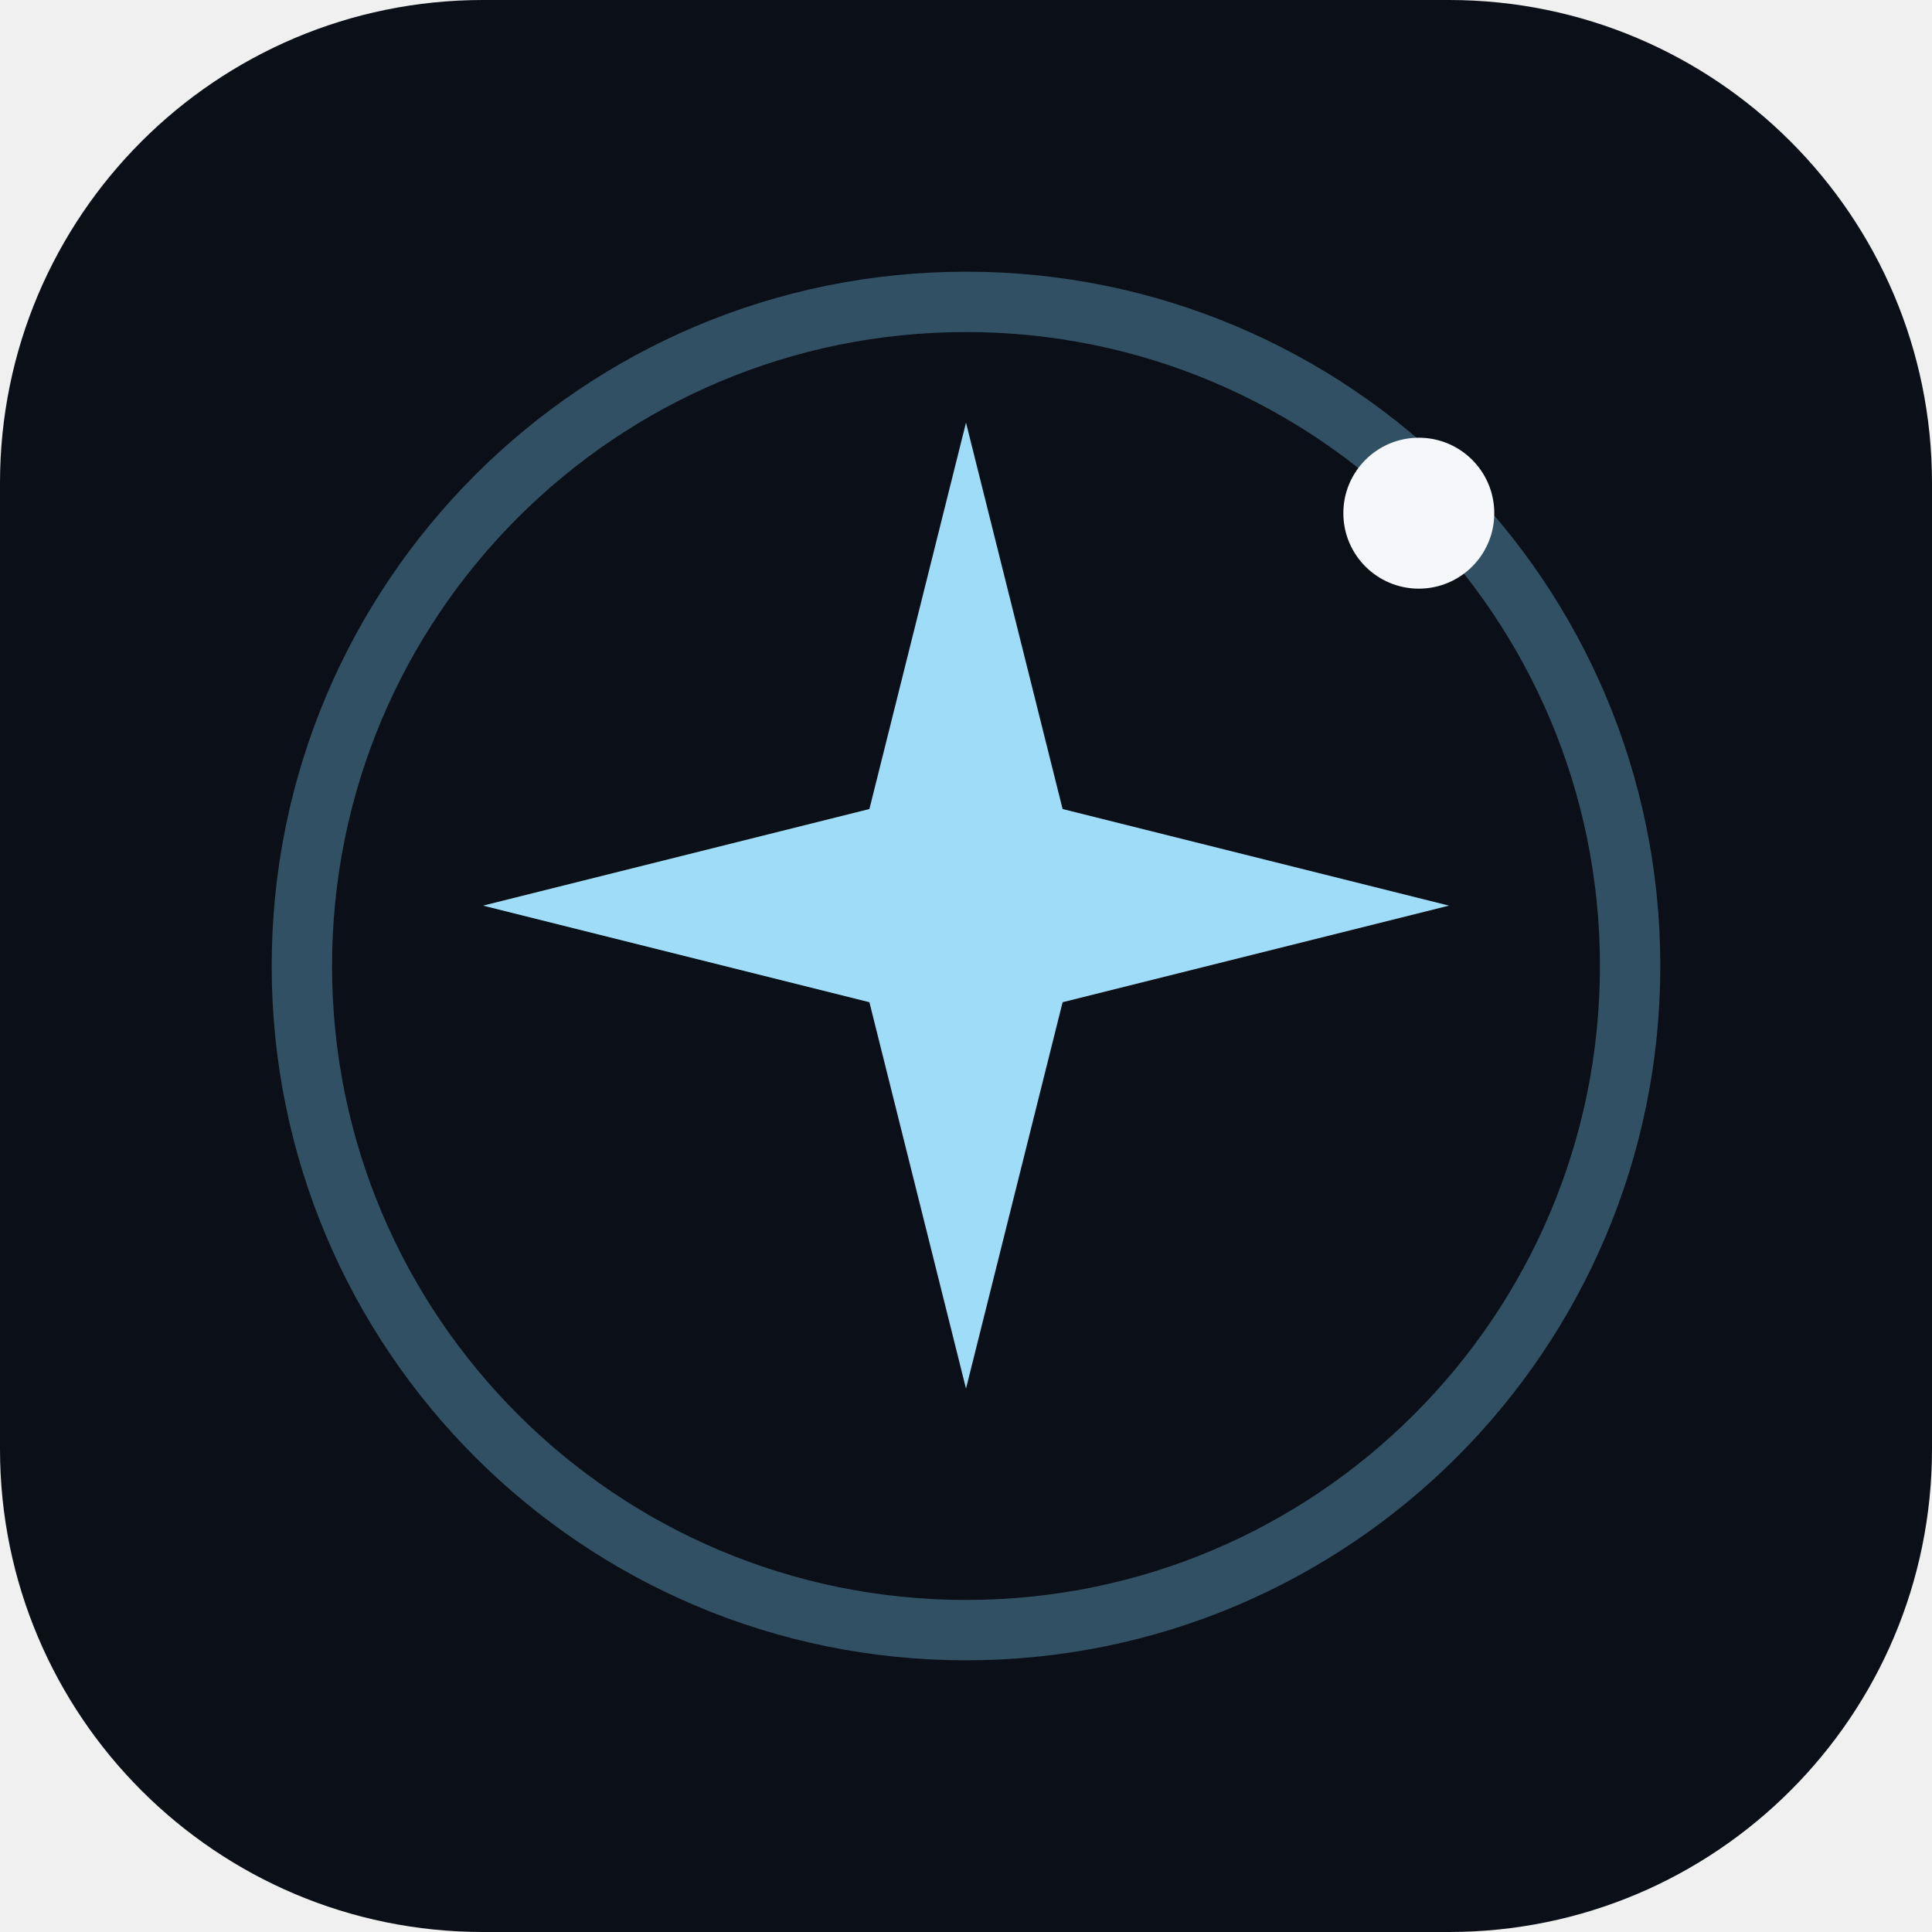
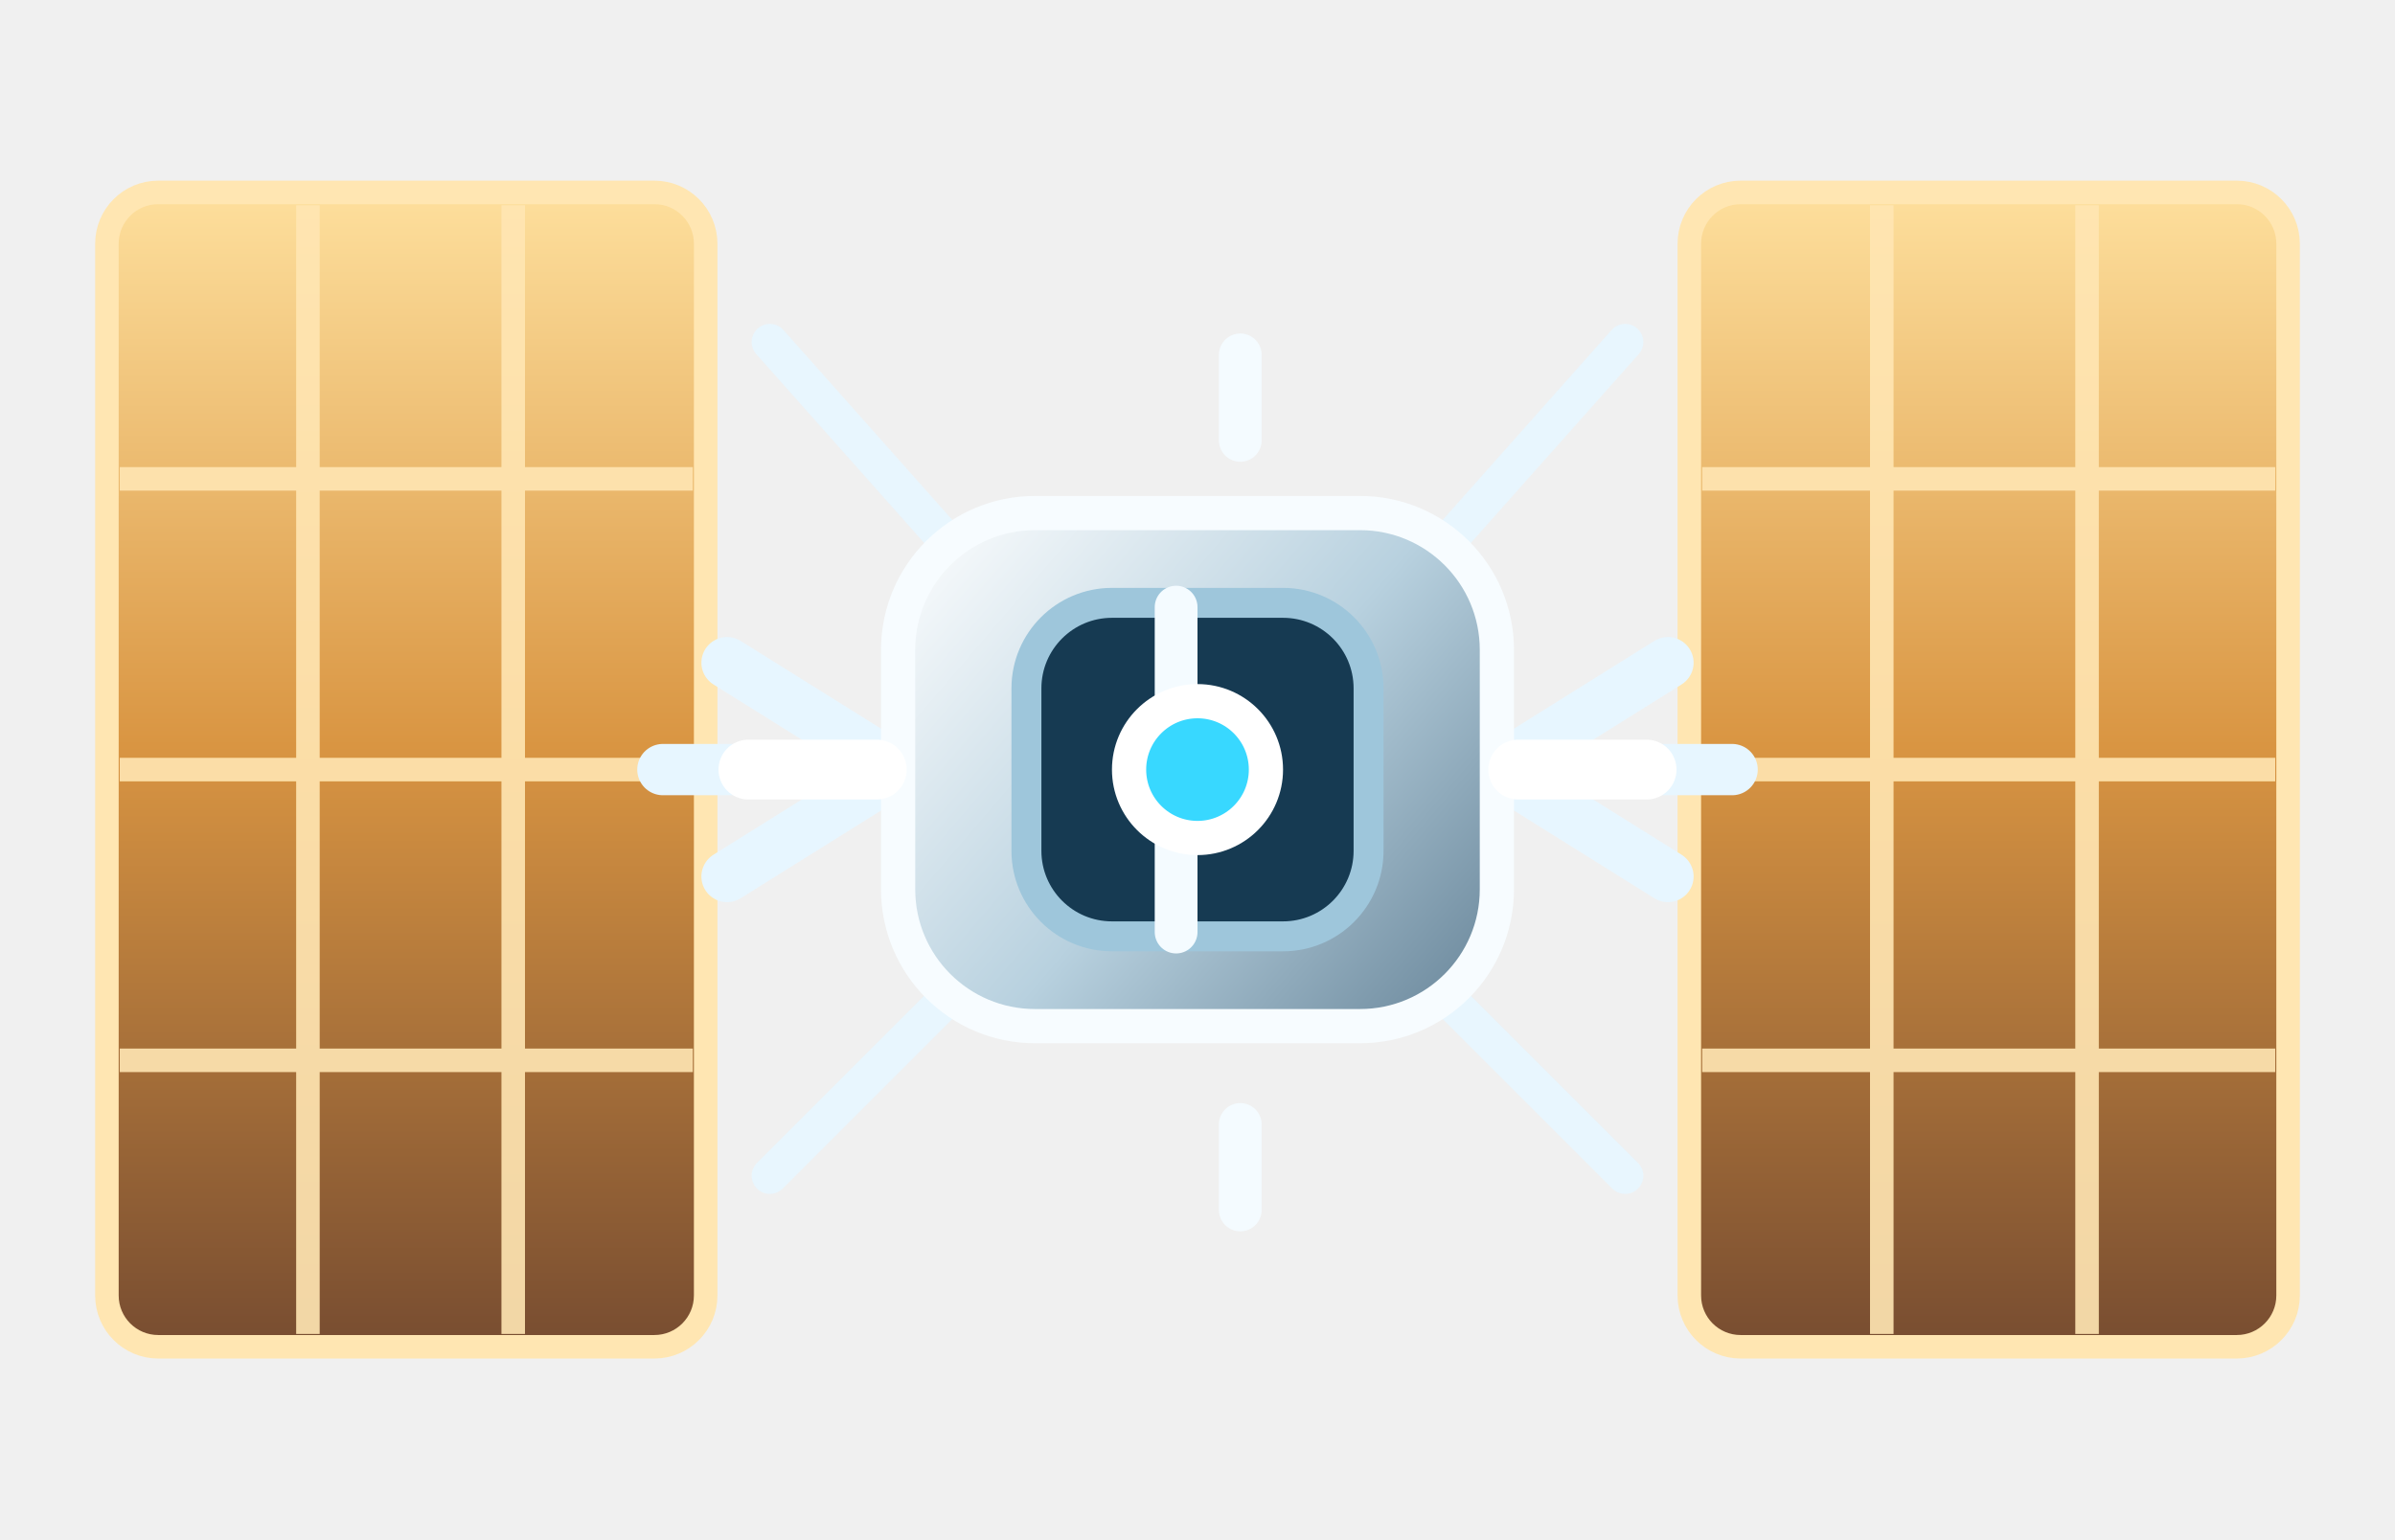
- <svg xmlns="http://www.w3.org/2000/svg" viewBox="0 0 64 64">
-   <rect width="64" height="64" rx="16" fill="#0b0f17" />
-   <circle cx="32" cy="32" r="22" fill="none" stroke="#7cc8f0" stroke-opacity="0.35" stroke-width="2" />
-   <path d="M32 14 L35.2 26.8 L48 30 L35.2 33.2 L32 46 L28.8 33.2 L16 30 L28.8 26.8 Z" fill="#9fdcf7" />
-   <circle cx="47" cy="17" r="2.5" fill="#f5f7fa" />
+ <svg xmlns="http://www.w3.org/2000/svg" viewBox="0 0 56 36" fill="none">
+   <defs>
+     <linearGradient id="solar" x1="28" y1="4" x2="28" y2="32" gradientUnits="userSpaceOnUse">
+       <stop stop-color="#FFE2A0" />
+       <stop offset=".48" stop-color="#D99542" />
+       <stop offset="1" stop-color="#744A30" />
+     </linearGradient>
+     <linearGradient id="module" x1="21" y1="12" x2="35" y2="24" gradientUnits="userSpaceOnUse">
+       <stop stop-color="#FFF" />
+       <stop offset=".52" stop-color="#B8D1DF" />
+       <stop offset="1" stop-color="#668397" />
+     </linearGradient>
+   </defs>
+   <g stroke="#FFE6B2" stroke-width=".55">
+     <rect x="2.5" y="4.5" width="14" height="27" rx="1.2" fill="url(#solar)" />
+     <rect x="39.5" y="4.5" width="14" height="27" rx="1.2" fill="url(#solar)" />
+     <path d="M7.2 4.8v26.4M12 4.8v26.4M2.8 11.2h13.4M2.8 18h13.4M2.8 24.8h13.4M44 4.8v26.4M48.8 4.8v26.4M39.8 11.2h13.4M39.8 18h13.4M39.8 24.8h13.4" opacity=".9" />
+   </g>
+   <g stroke="#E7F6FF" stroke-linecap="round" stroke-linejoin="round">
+     <path d="M15.5 18h25M17 15.5l4 2.5-4 2.5M39 15.5 35 18l4 2.5" stroke-width="1.2" />
+     <path d="M22 12.5 18 8M34 12.5 38 8M22 23.5l-4 4M34 23.5l4 4" stroke-width=".85" opacity=".9" />
+   </g>
+   <rect x="21" y="12" width="14" height="12" rx="3.2" fill="url(#module)" stroke="#F7FCFF" stroke-width=".8" />
+   <rect x="24" y="14.1" width="8" height="7.8" rx="2" fill="#163A52" stroke="#9EC6DB" stroke-width=".7" />
+   <path d="M27.5 14.2v7.6M29 10.3v-2m0 20v-2" stroke="#F4FBFF" stroke-width="1" stroke-linecap="round" />
+   <circle cx="28" cy="18" r="1.6" fill="#38D8FF" stroke="#FFF" stroke-width=".8" />
+   <path d="M20.5 18h-3M35.5 18h3" stroke="#FFF" stroke-width="1.4" stroke-linecap="round" />
</svg>
